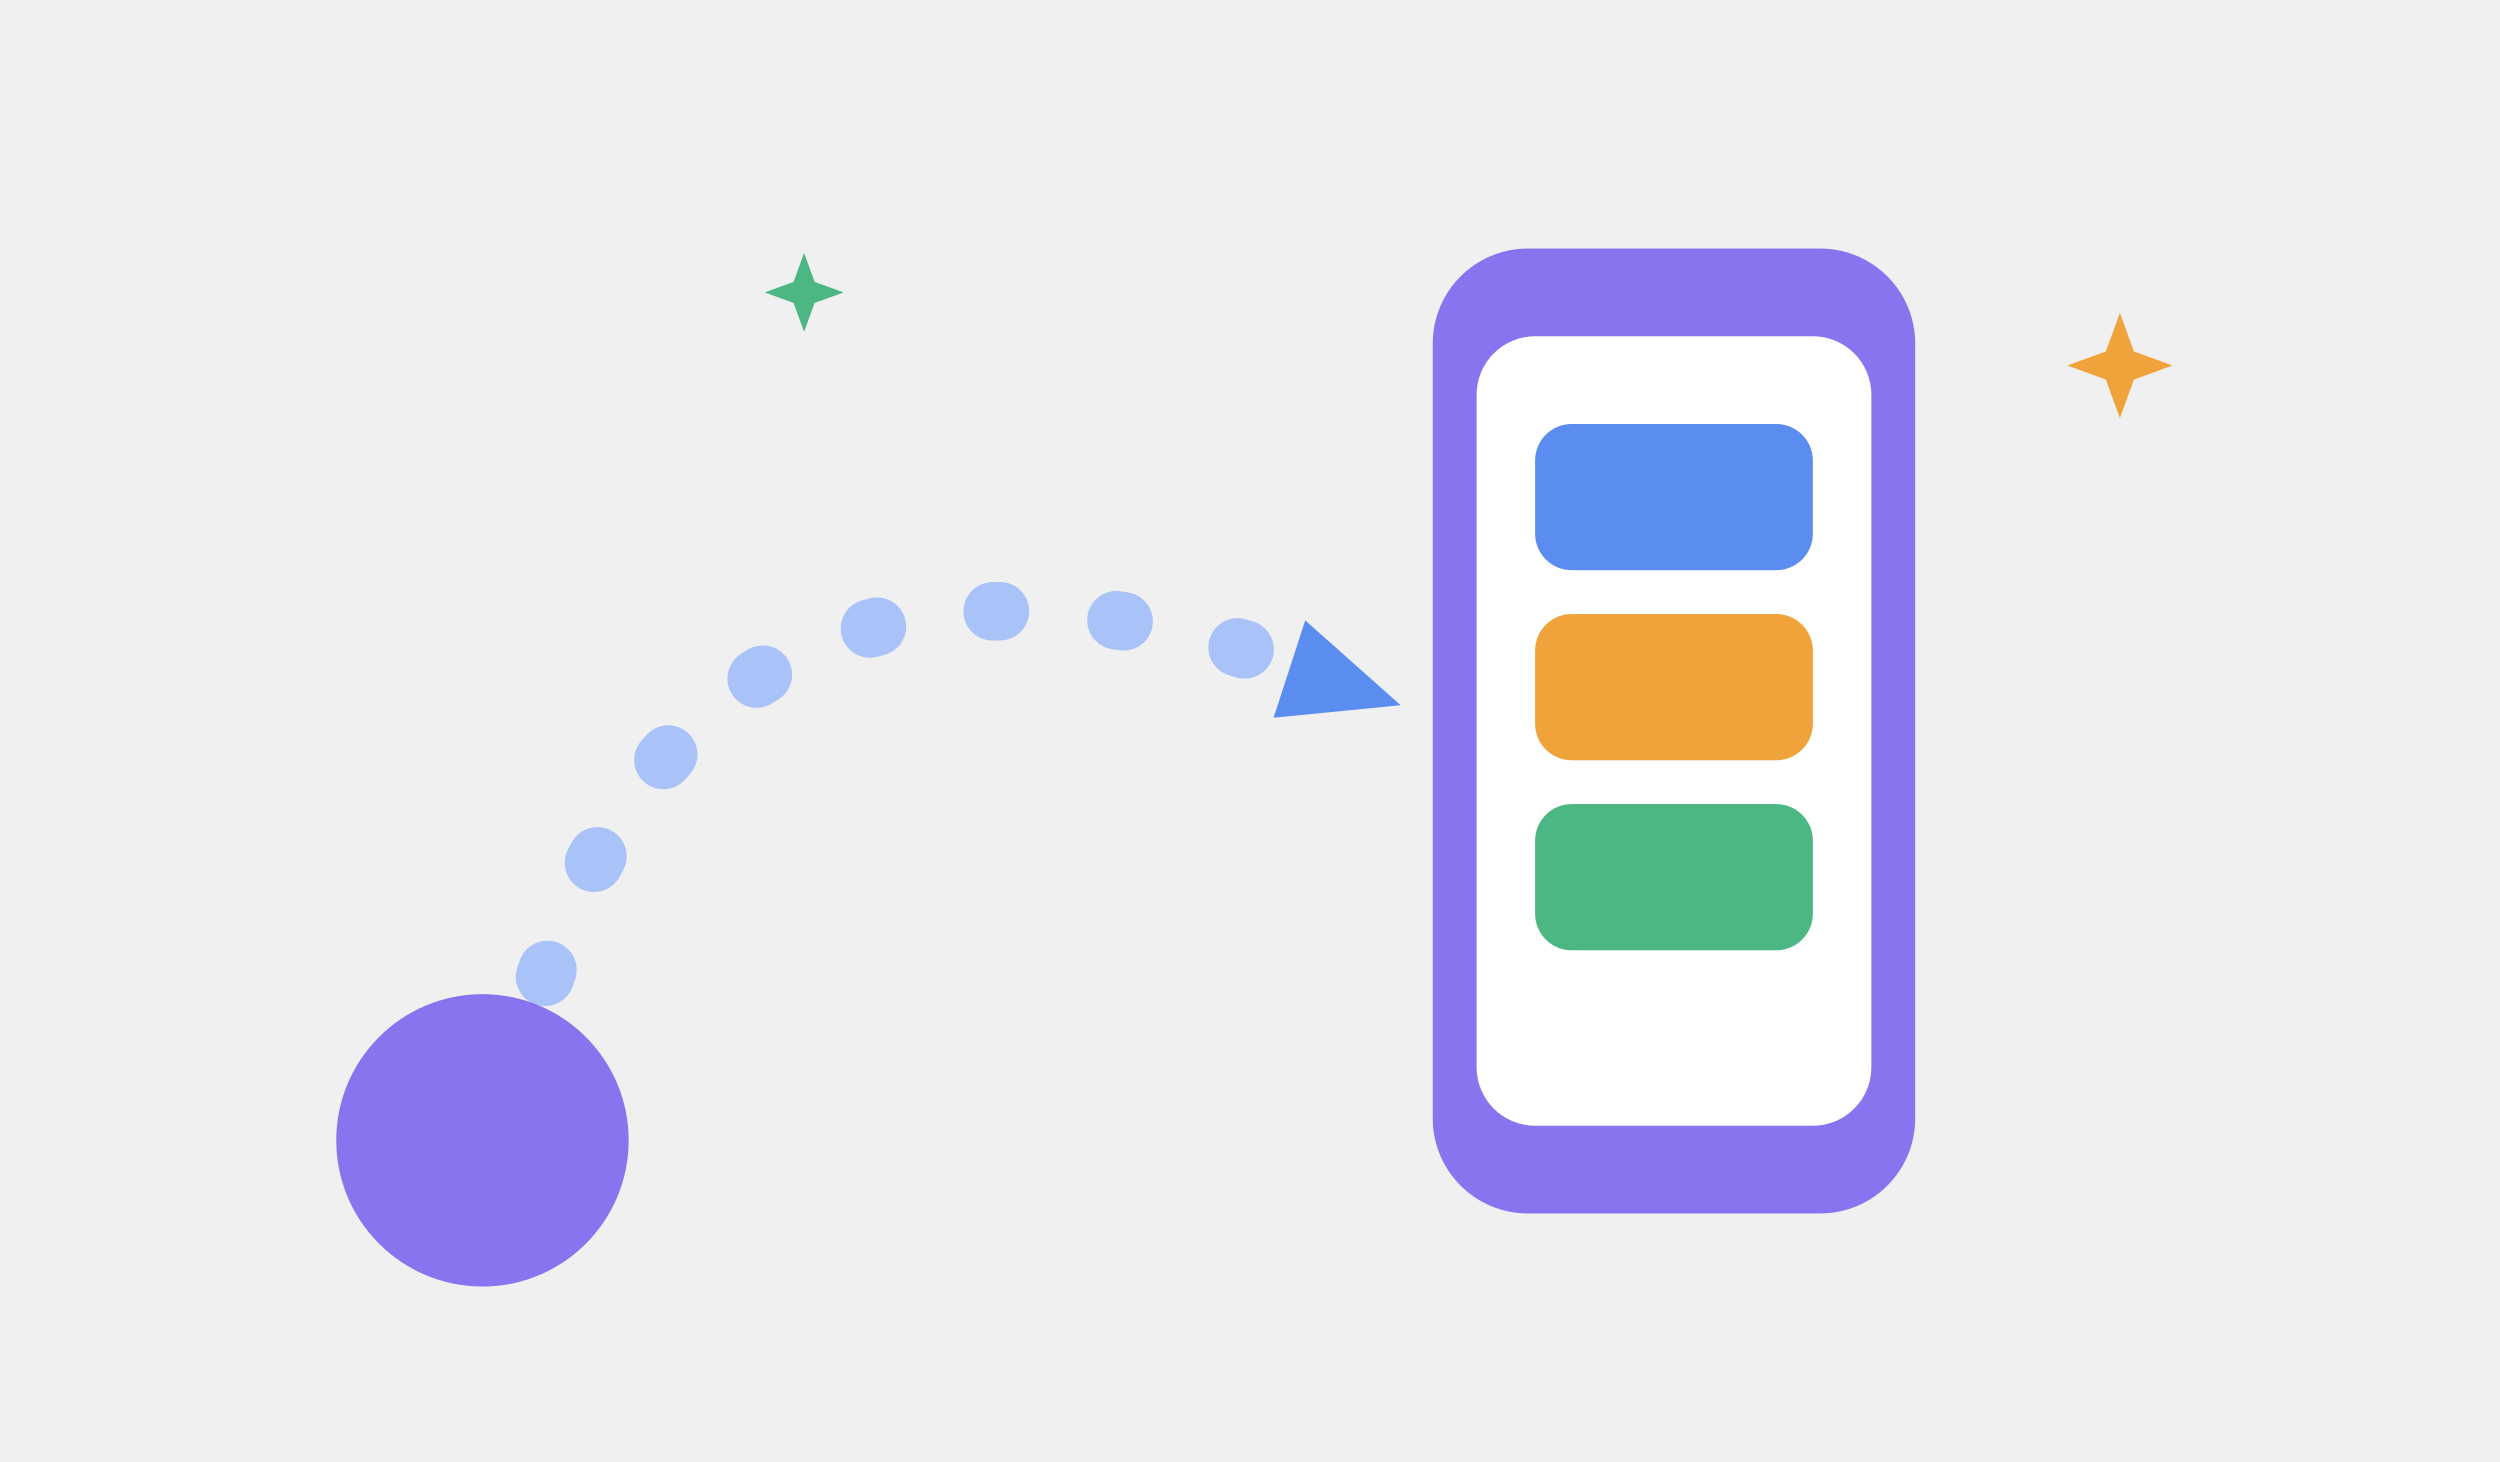
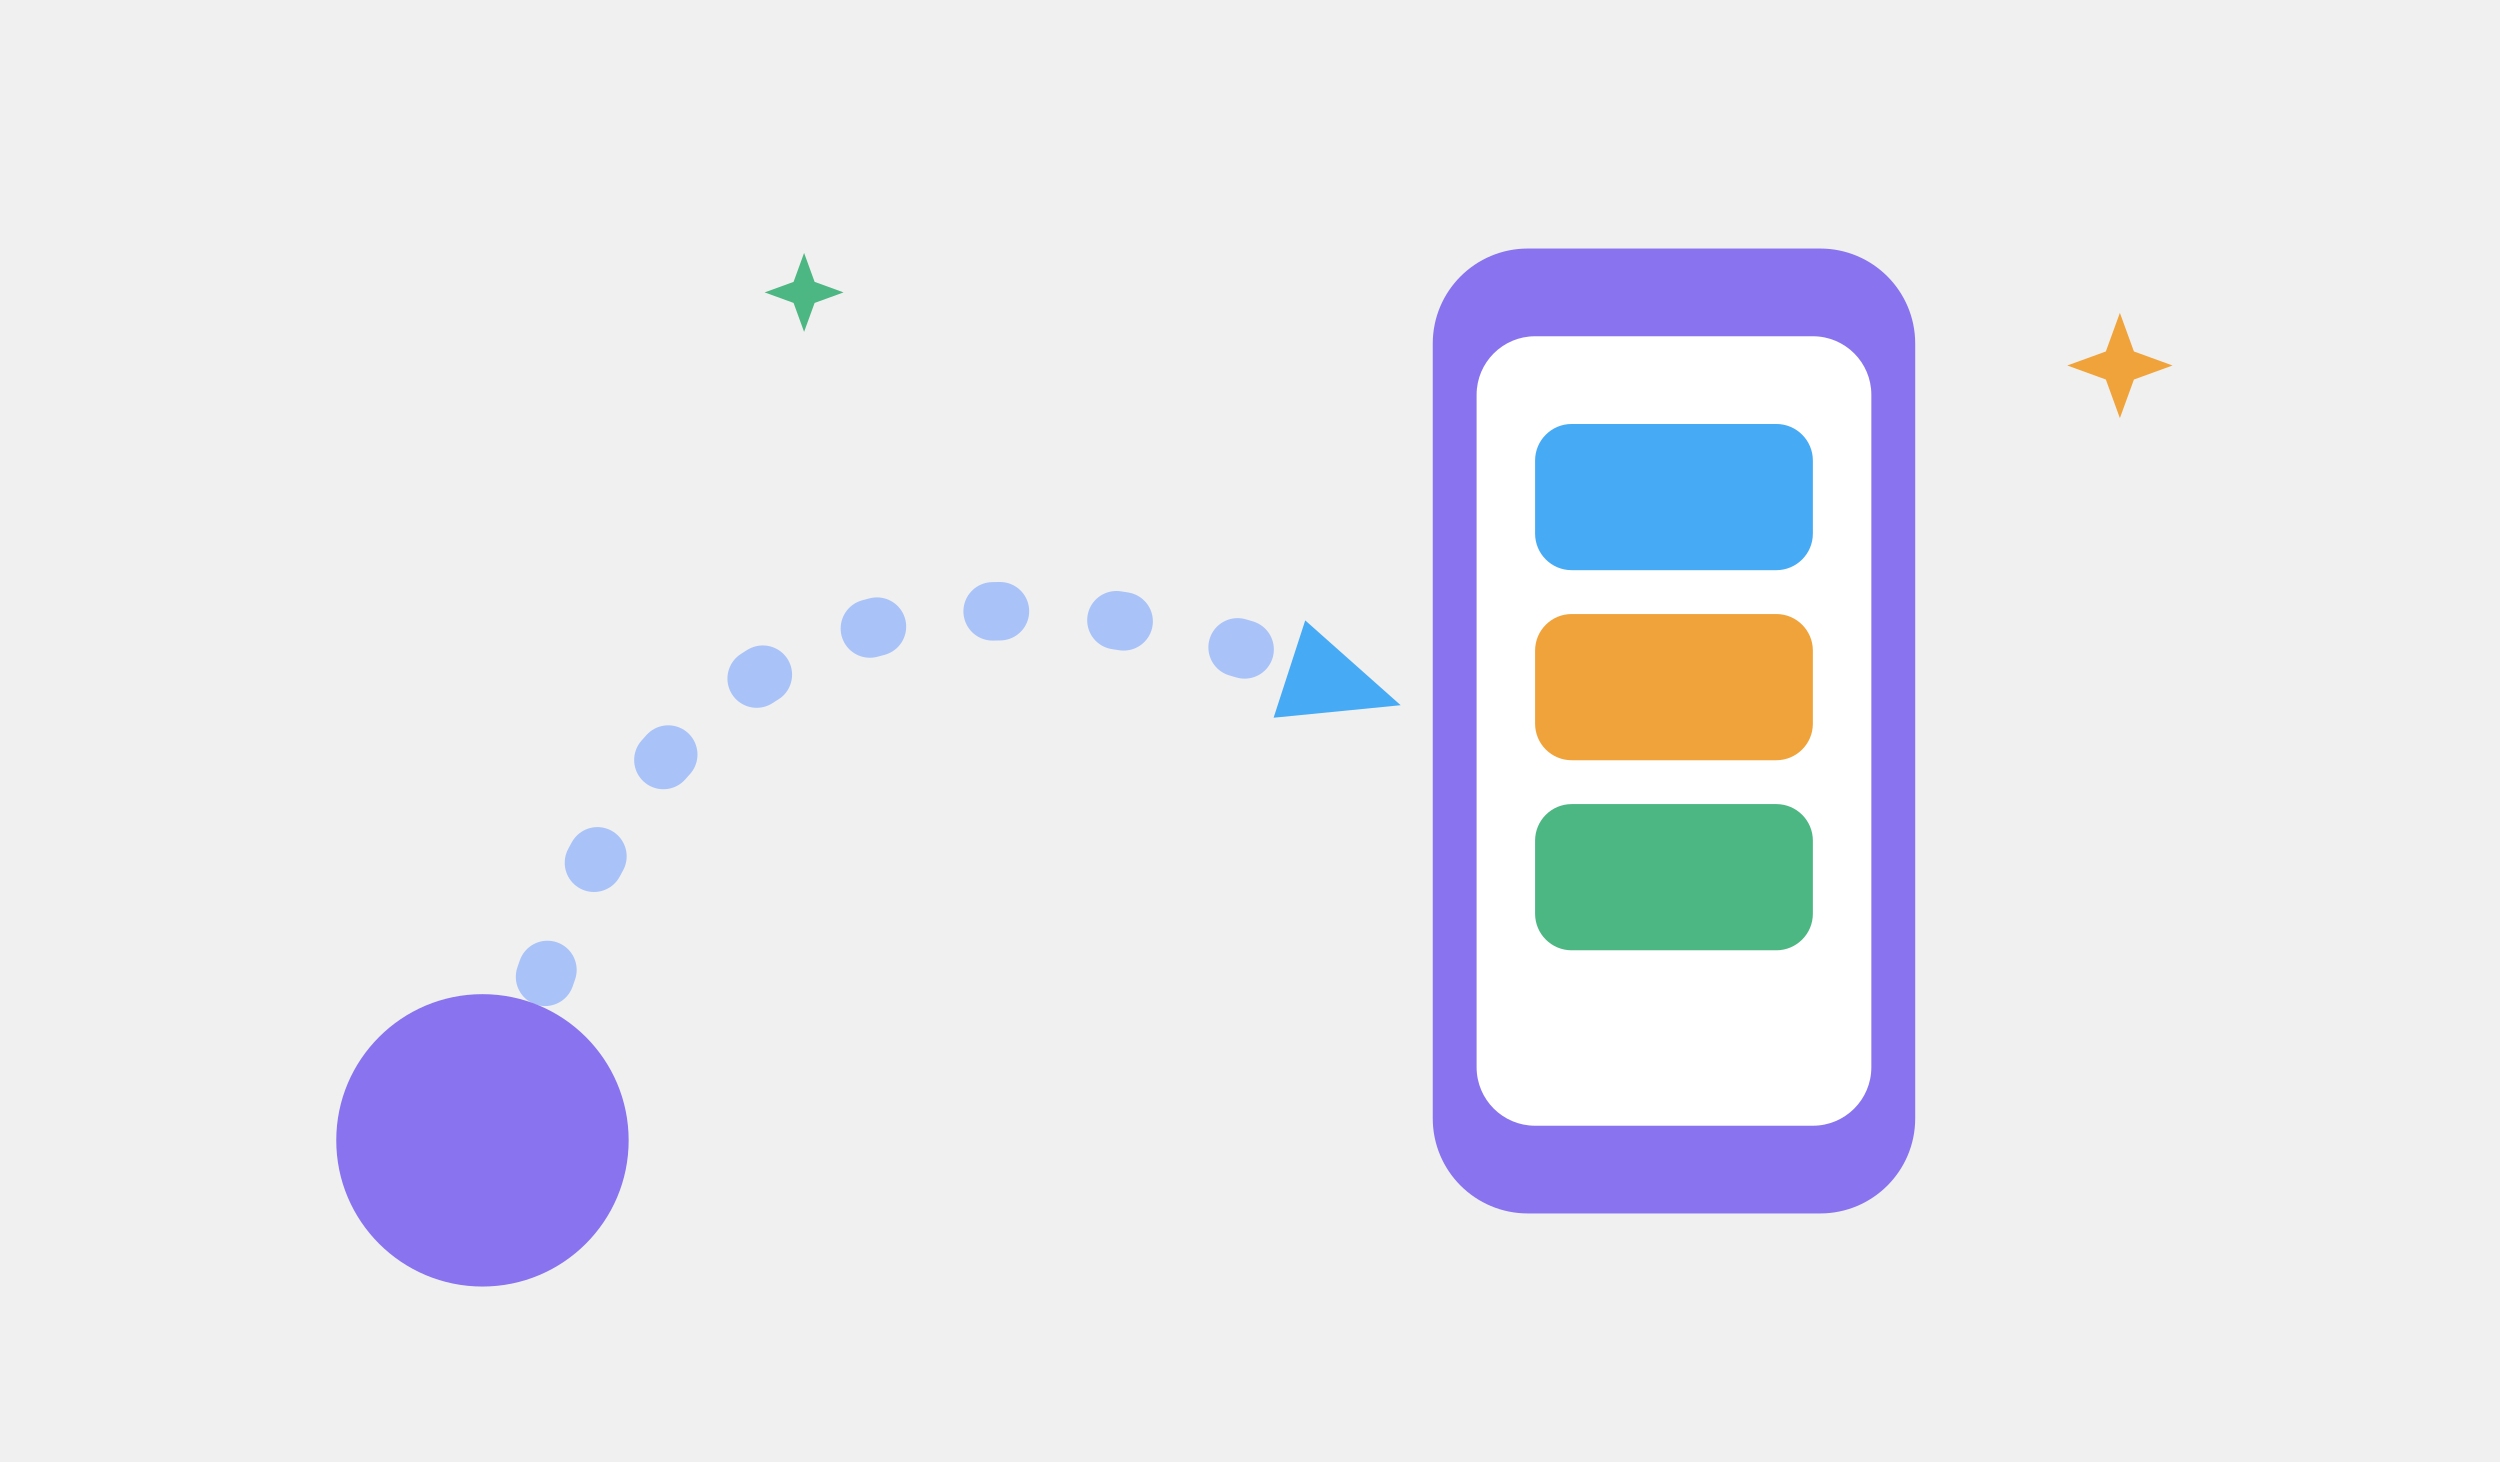
<svg xmlns="http://www.w3.org/2000/svg" width="342" height="200" viewBox="0 0 342 200">
  <rect x="196" y="34" width="66" height="132" rx="13" fill="#8A73EE" />
  <rect x="202" y="46" width="54" height="108" rx="8" fill="#FFFFFF" />
-   <rect x="210" y="58" width="38" height="20" rx="5" fill="#5B8DF0" />
+   <rect x="210" y="58" width="38" height="20" rx="5" fill="#47AAF5" />
  <rect x="210" y="84" width="38" height="20" rx="5" fill="#F0A33A" />
  <rect x="210" y="110" width="38" height="20" rx="5" fill="#4CB782" />
  <path d="M70 150 Q90 60 180 92" fill="none" stroke="#A9C3F8" stroke-width="8" stroke-linecap="round" stroke-dasharray="1 16" />
-   <path d="M-8 -7 L8 0 L-8 7z" transform="translate(184 94) rotate(18)" fill="#5B8DF0" />
+   <path d="M-8 -7 L8 0 L-8 7z" transform="translate(184 94) rotate(18)" fill="#47AAF5" />
  <circle cx="66" cy="156" r="20" fill="#8A73EE" />
  <path d="M290 42.8l1.92 5.28 5.28 1.92 -5.28 1.92 -1.92 5.28 -1.92 -5.28 -5.28 -1.92 5.28 -1.92z" fill="#F0A33A" />
  <path d="M110 34.6l1.44 3.96 3.96 1.44 -3.96 1.44 -1.44 3.96 -1.44 -3.96 -3.96 -1.44 3.96 -1.44z" fill="#4CB782" />
</svg>
